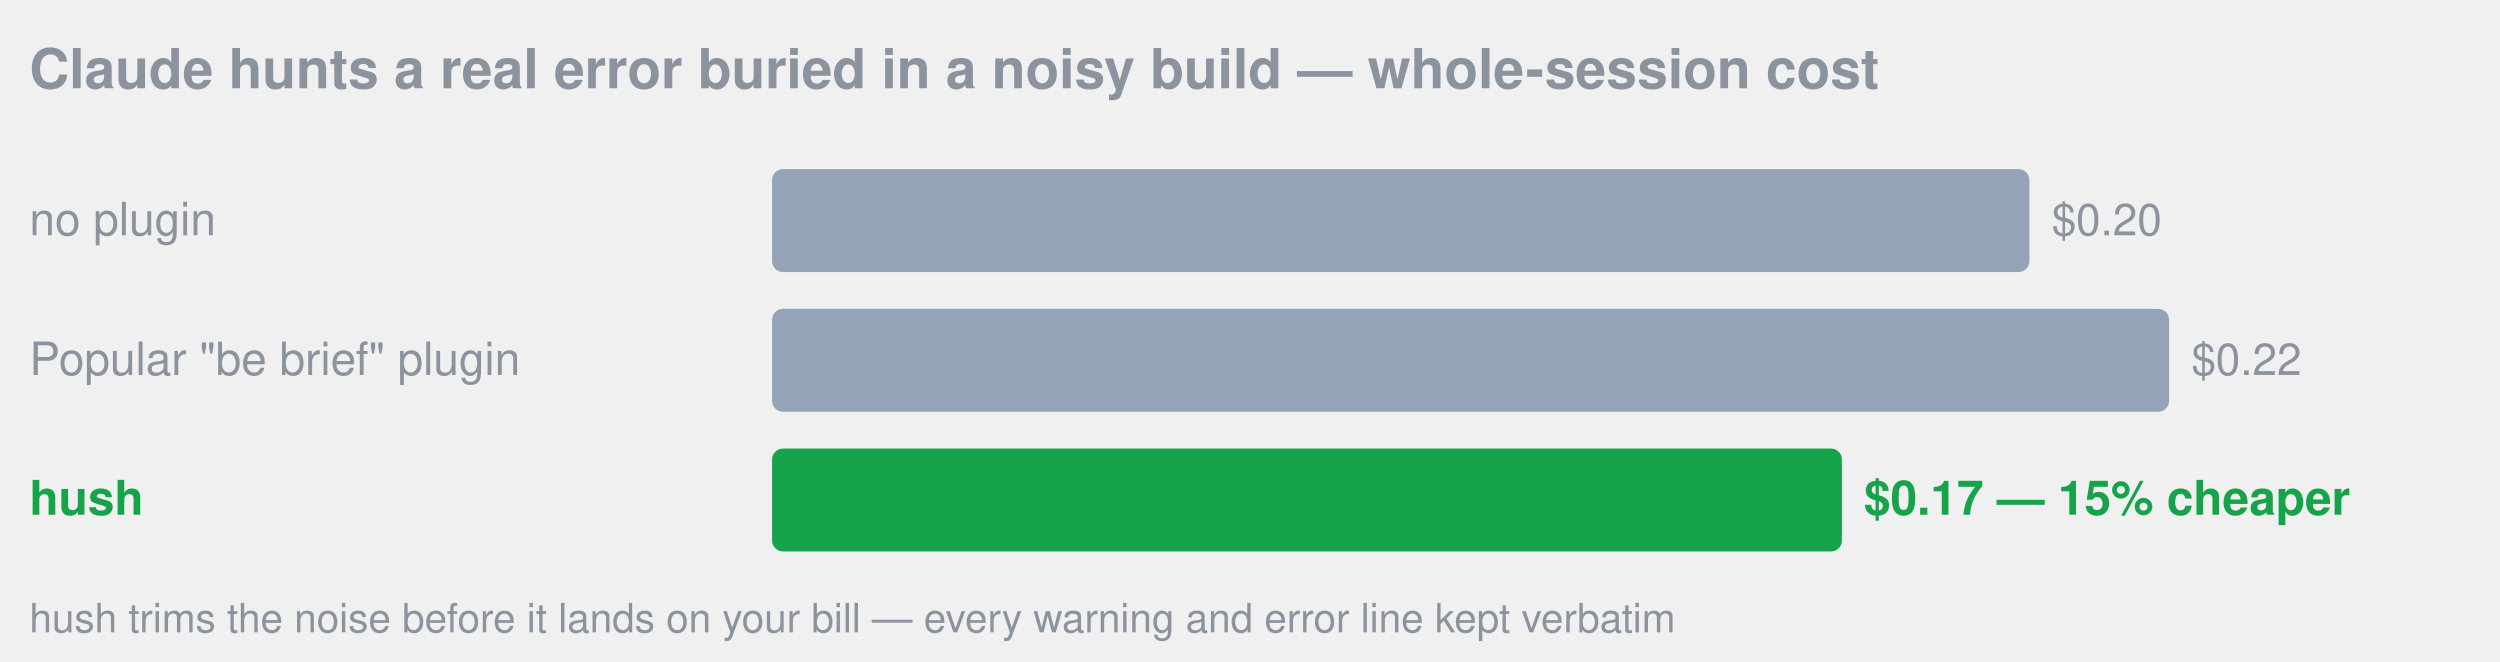
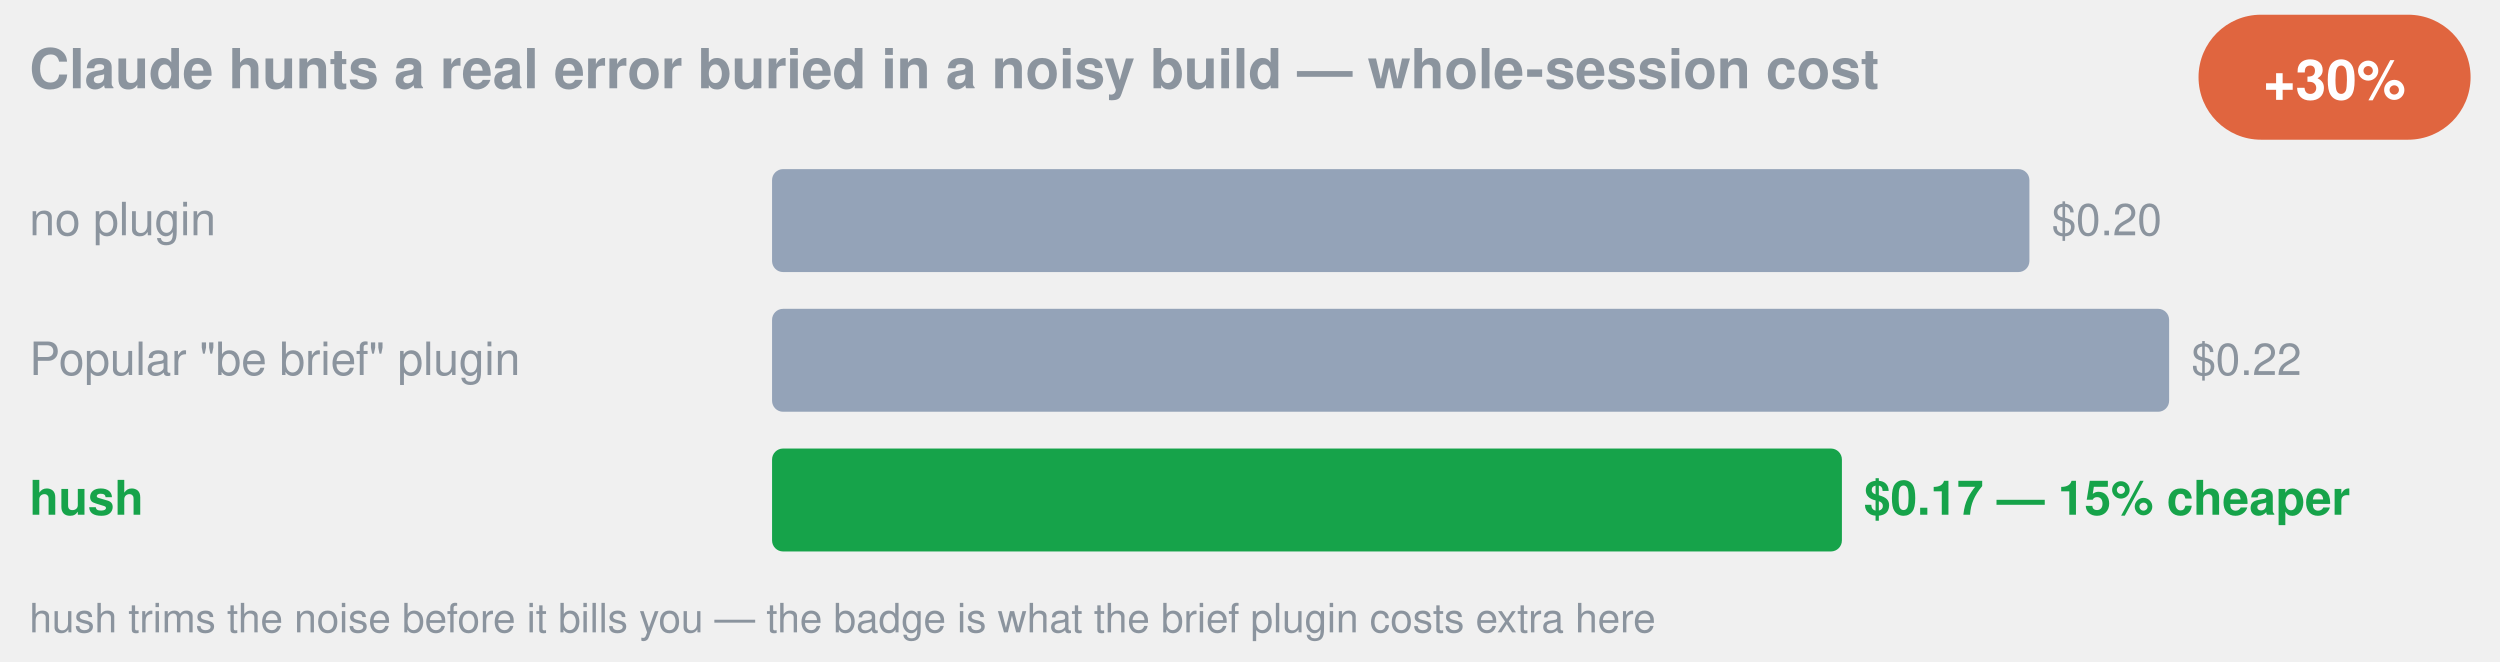
<svg xmlns="http://www.w3.org/2000/svg" viewBox="0 0 680 180" font-family="Segoe UI,-apple-system,Helvetica,Arial,sans-serif">
  <text x="8" y="24" font-size="15" font-weight="600" fill="#8b949e">Claude hunts a real error buried in a noisy build — whole-session cost</text>
+   <rect x="598" y="4" width="74" height="34" rx="17" fill="#e0653f" />
+   <text x="635" y="27" font-size="15" font-weight="700" fill="#ffffff" text-anchor="middle">+30%</text>
  <rect x="210" y="46" width="342" height="28" rx="3" fill="#94a3b8" />
  <text x="8" y="64" font-size="12.5" fill="#8b949e">no plugin</text>
  <text x="558" y="64" font-size="12" fill="#8b949e">$0.20</text>
  <rect x="210" y="84" width="380" height="28" rx="3" fill="#94a3b8" />
  <text x="8" y="102" font-size="12.5" fill="#8b949e">Popular "be brief" plugin</text>
  <text x="596" y="102" font-size="12" fill="#8b949e">$0.22</text>
  <rect x="210" y="122" width="291" height="28" rx="3" fill="#16a34a" />
  <text x="8" y="140" font-size="13" font-weight="700" fill="#16a34a">hush</text>
  <text x="507" y="140" font-size="13" font-weight="700" fill="#16a34a">$0.17 — 15% cheaper</text>
-   <text x="8" y="172" font-size="11" fill="#8b949e">hush trims the noise before it lands on your bill — every warning and error line kept verbatim</text>
+   <text x="8" y="172" font-size="11" fill="#8b949e">hush trims the noise before it bills you — the badge is what the brief plugin costs extra here</text>
</svg>
